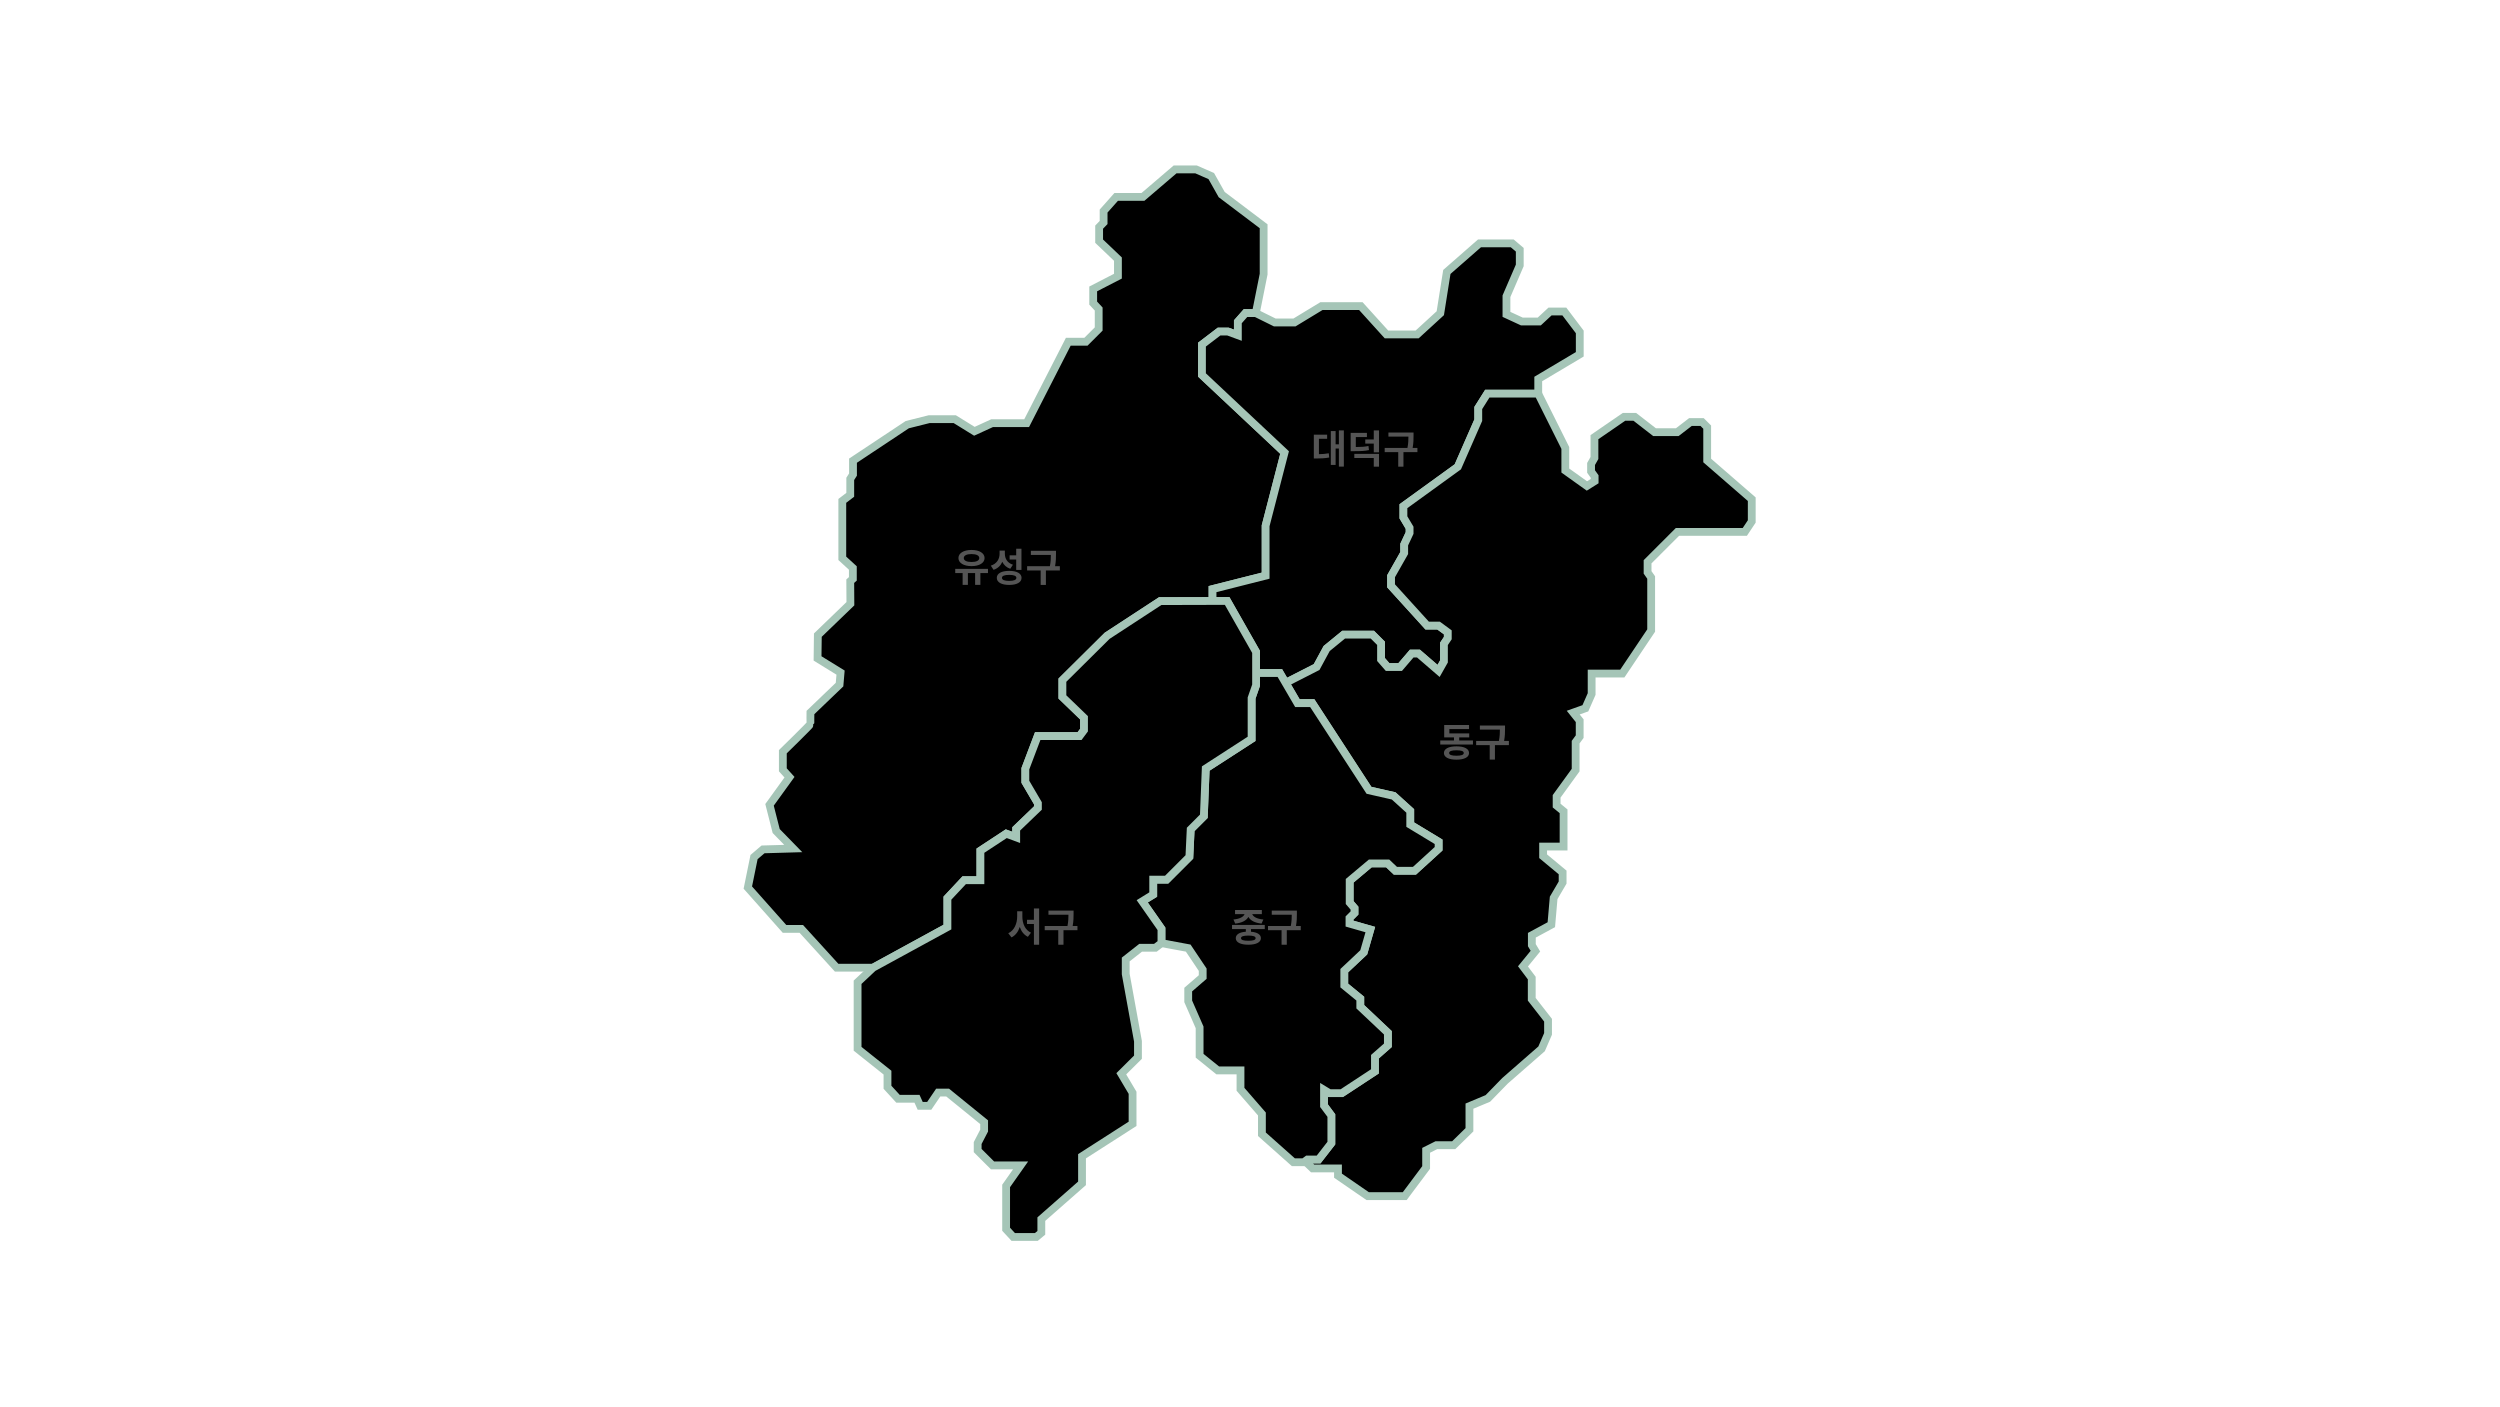
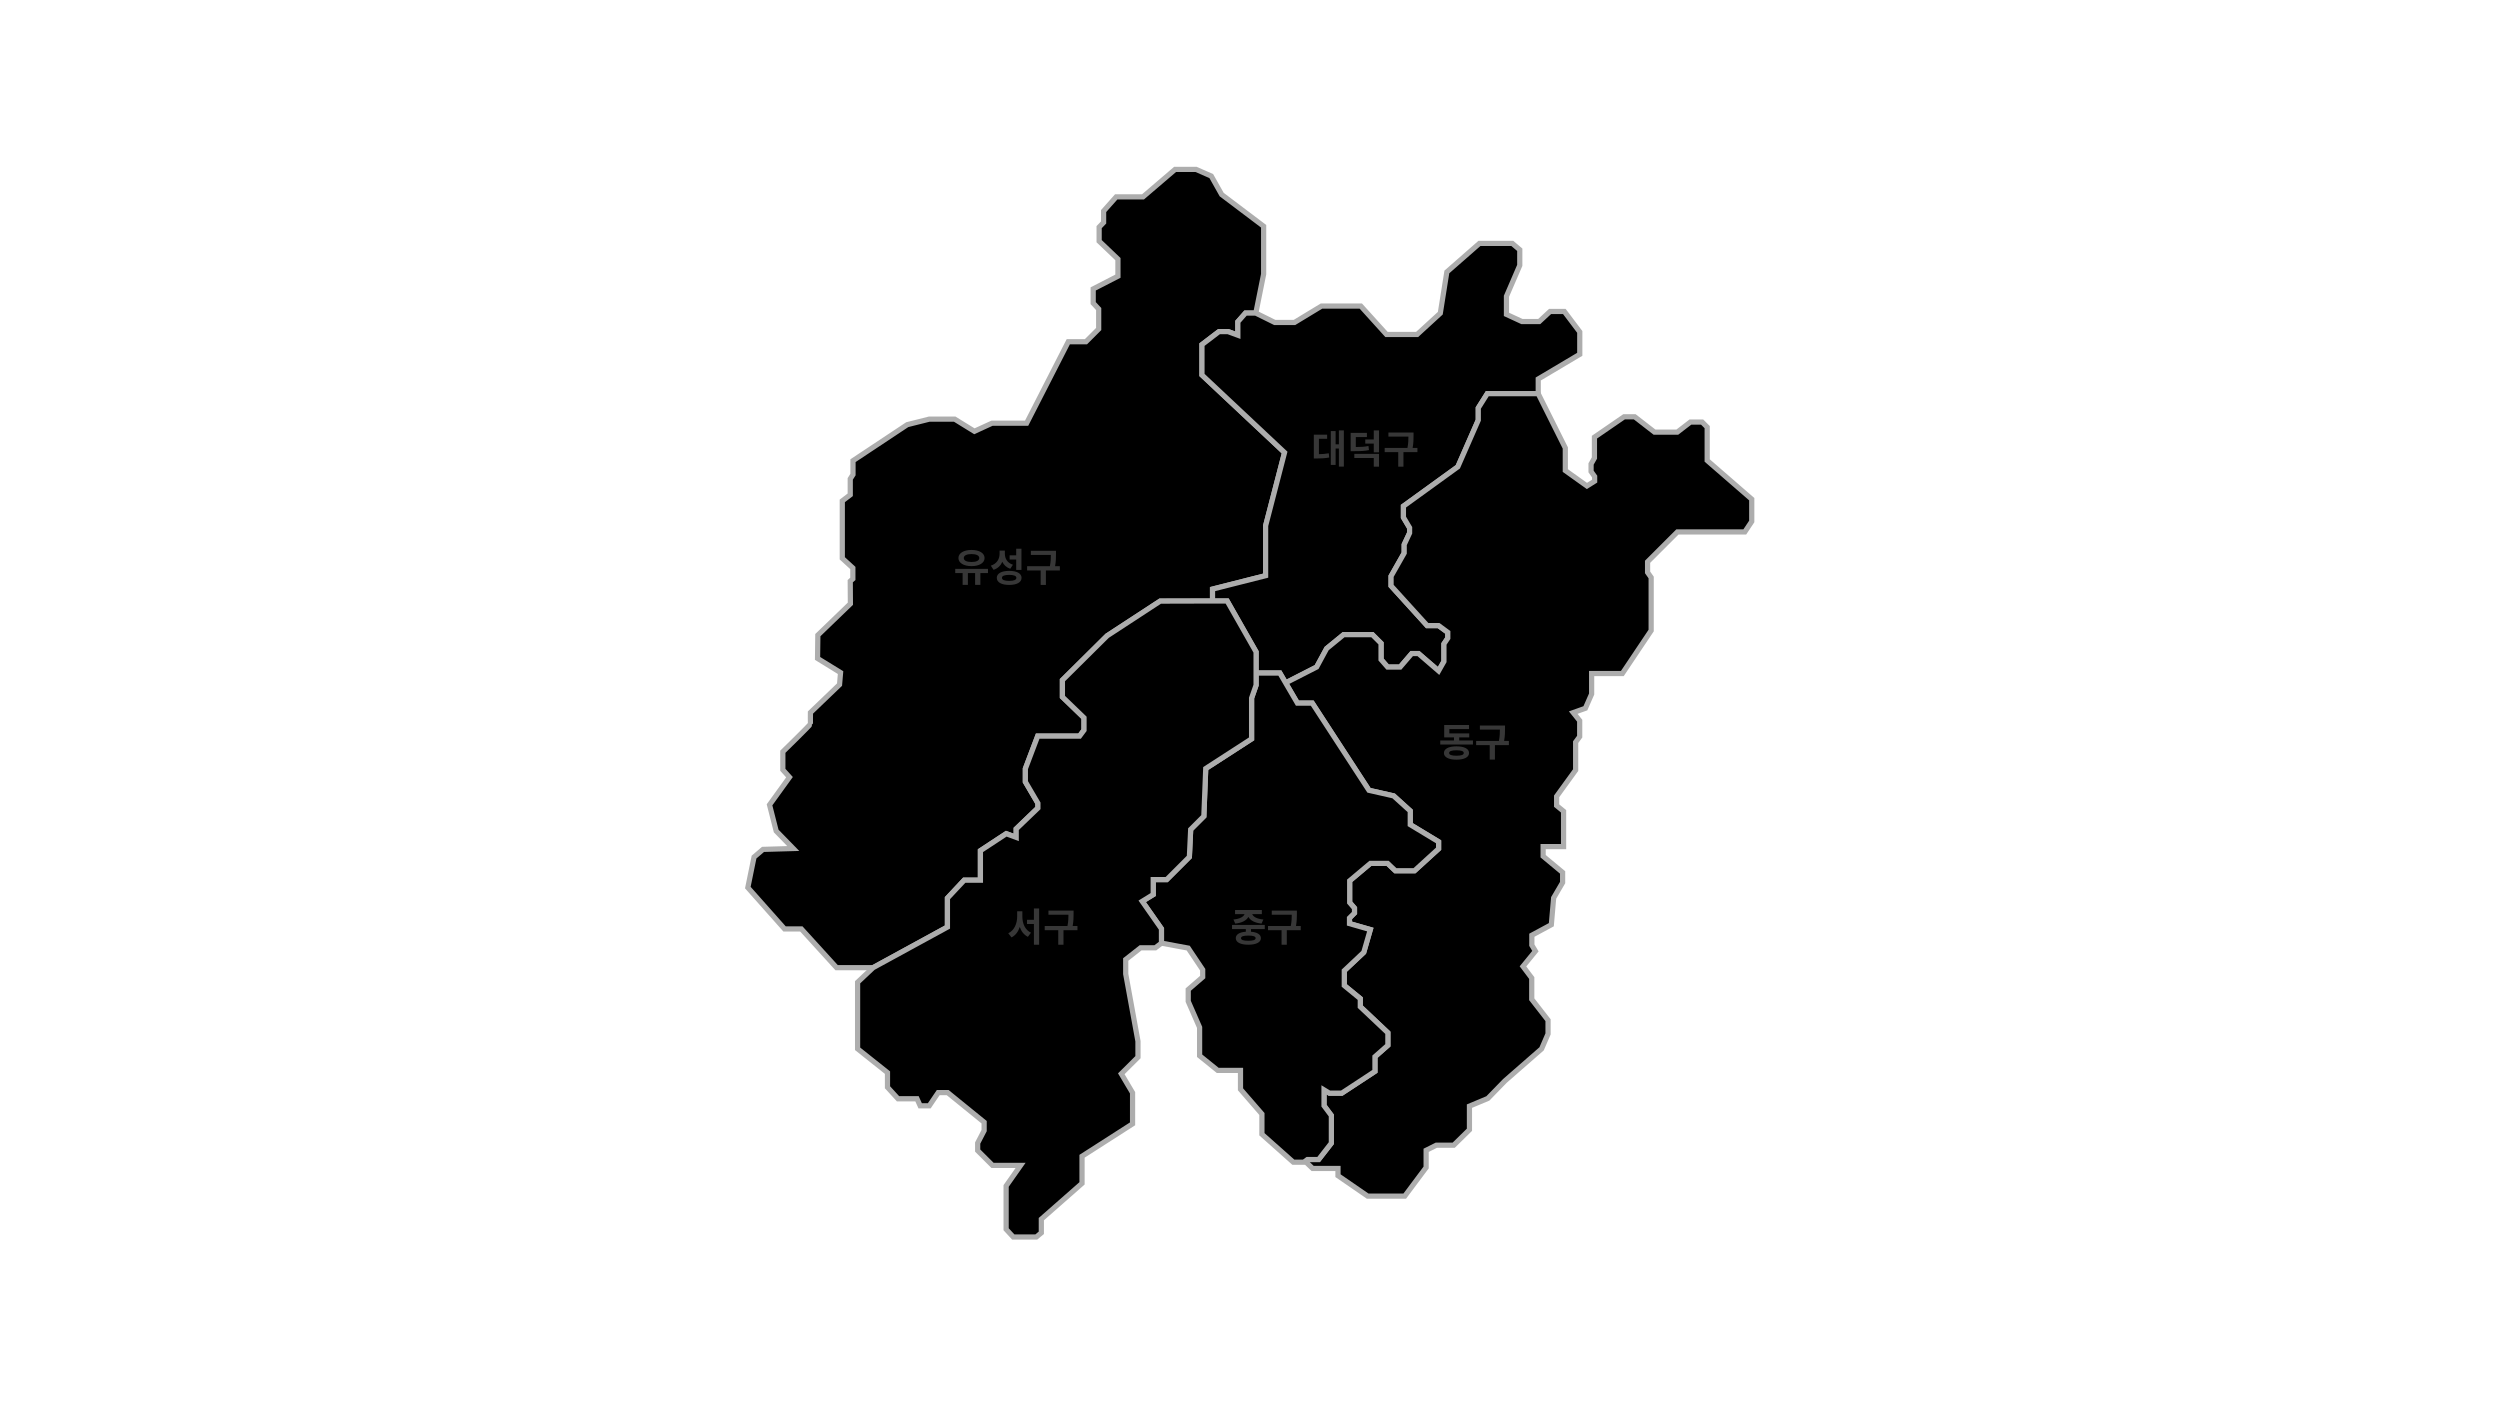
<svg xmlns="http://www.w3.org/2000/svg" viewBox="0 0 1920 1080">
  <defs>
    <style>
      .cls-1 {
-         fill: #555555;
+         fill: #373737;
        font-size: 30px;
        font-weight: bold;
        pointer-events: none;
      }

      

      

      .cls-7 {
        isolation: isolate;
      }

    </style>
  </defs>
  <g class="cls-7">
    <g id="_레이어_1" data-name="레이어 1">
      <g>
        <g class="cls-6">
-           <path stroke="#a5c5b7" stroke-width="6" d="M670.52,743.18h-28l-27.11-29.78h-12.89l-28.19-31.74,4.78-23.44,6.89-5.89,23.22-.67-13.11-13.44-5.11-20.11,15.33-21.22-5.11-5.67v-13.89s21.3-20.78,21.2-21.33,0-8.78,0-8.78l22.35-21.44.78-9.22-17.67-10.89.22-17.89,25-24.11-.11-17.33,2-1.78v-8.33l-8.11-7.44v-44.11l6.11-4.67v-12.22l2.11-3.33v-10.67l41.67-27.65,16.89-4.24h19.56l15.11,9.33,13.56-6.22h26.56l32-62.56h13.56l9.78-9.78v-15.33l-4.22-4.56v-10.89l19-9.78v-13.11l-14.44-13.78v-10.78l3.44-3.56v-8.78l9.67-10.89h20.56l24.67-21.11h16.11l11.67,5.11,8,14.22,32.22,24.33v36.78l-6,29.89h-7.89l-5.89,6.67v10.33l-7.56-2.78h-6.89l-13.11,10v23.33l63.44,59.56-14.56,56.22v38.33l-40.78,10.33v9.22h-40.19l-40.74,26.63-34.37,34.07v12.89l16.59,16v9.48l-3.41,4.59h-32.15l-9.48,25.04v10.07l9.63,16.44v3.7l-16.67,16v6.52l-7.63-2.81-19.85,13.04v22.67h-12.44l-12.89,13.78v22.22l-57.11,31.19Z" />
+           <path stroke="#adadad" stroke-width="4" d="M670.52,743.18h-28l-27.11-29.78h-12.89l-28.19-31.74,4.78-23.44,6.89-5.89,23.22-.67-13.11-13.44-5.11-20.11,15.33-21.22-5.11-5.67v-13.89s21.3-20.78,21.2-21.33,0-8.78,0-8.78l22.35-21.44.78-9.22-17.67-10.89.22-17.89,25-24.11-.11-17.33,2-1.78v-8.33l-8.11-7.44v-44.11l6.11-4.67v-12.22l2.11-3.33v-10.67l41.67-27.65,16.89-4.24h19.56l15.11,9.33,13.56-6.22h26.56l32-62.56h13.56l9.78-9.78v-15.33l-4.22-4.56v-10.89l19-9.78v-13.11l-14.44-13.78v-10.78l3.44-3.56v-8.78l9.67-10.89h20.56l24.67-21.11h16.11l11.67,5.11,8,14.22,32.22,24.33v36.78l-6,29.89h-7.89l-5.89,6.67v10.33l-7.56-2.78h-6.89l-13.11,10v23.33l63.44,59.56-14.56,56.22v38.33l-40.78,10.33v9.22h-40.19l-40.74,26.63-34.37,34.07v12.89l16.59,16v9.48l-3.41,4.59h-32.15l-9.48,25.04v10.07l9.63,16.44v3.7l-16.67,16v6.52l-7.63-2.81-19.85,13.04v22.67h-12.44l-12.89,13.78v22.22l-57.11,31.19Z" />
          <text class="cls-1" transform="translate(732.39 446.55)">
            <tspan x="0" y="0">유성구</tspan>
          </text>
        </g>
      </g>
      <g>
        <g class="cls-4">
-           <polygon stroke="#a5c5b7" stroke-width="6" points="1181.37 302.37 1181.37 291.07 1213.26 272.11 1213.26 254.92 1201.41 239.22 1190.44 239.22 1182.15 246.92 1168.81 246.92 1156.96 241.44 1156.96 227.51 1167.18 203.81 1167.18 191.81 1161.41 186.92 1136.22 186.92 1111.18 208.85 1106.15 240.55 1088.37 256.85 1064.81 256.85 1045.11 235.07 1014.89 235.07 994.15 247.66 979.04 247.66 964.44 240.44 956.55 240.44 950.67 247.11 950.67 257.44 943.11 254.66 936.22 254.66 923.11 264.66 923.11 288 986.55 347.55 972 403.77 972 442.11 931.22 452.44 931.22 461.55 942.44 461.55 964.67 500.66 964.67 516.89 982.93 516.89 987.36 524.49 1011.18 512.33 1018.89 498.11 1031.93 487.44 1054 487.44 1060.67 494.11 1060.67 506.55 1065.7 512.33 1075.33 512.33 1084.22 501.96 1089.41 501.96 1104.85 515.29 1108.96 508.03 1108.96 494.55 1111.93 490.11 1111.93 485.66 1104.85 480.48 1096.07 480.48 1068.37 449.96 1068.37 442.55 1078.44 424.77 1078.44 418.26 1082.59 409.37 1082.59 405.37 1077.85 397.37 1077.85 388.77 1119.63 358.55 1135.33 322.7 1135.33 313.37 1142.26 302.37 1181.37 302.37" />
+           <polygon stroke="#adadad" stroke-width="4" points="1181.37 302.37 1181.37 291.07 1213.26 272.11 1213.26 254.92 1201.41 239.22 1190.44 239.22 1182.15 246.92 1168.81 246.92 1156.96 241.44 1156.96 227.51 1167.18 203.81 1167.18 191.81 1161.41 186.92 1136.22 186.92 1111.18 208.85 1106.15 240.55 1088.37 256.85 1064.81 256.85 1045.11 235.07 1014.89 235.07 994.15 247.66 979.04 247.66 964.44 240.44 956.55 240.44 950.67 247.11 950.67 257.44 943.11 254.66 936.22 254.66 923.11 264.66 923.11 288 986.55 347.55 972 403.77 972 442.11 931.22 452.44 931.22 461.55 942.44 461.55 964.67 500.66 964.67 516.89 982.93 516.89 987.36 524.49 1011.18 512.33 1018.89 498.11 1031.93 487.44 1054 487.44 1060.67 494.11 1060.67 506.55 1065.7 512.33 1075.33 512.33 1084.22 501.96 1089.41 501.96 1104.85 515.29 1108.96 508.03 1108.96 494.55 1111.93 490.11 1111.93 485.66 1104.85 480.48 1096.07 480.48 1068.37 449.96 1068.37 442.55 1078.44 424.77 1078.44 418.26 1082.59 409.37 1082.59 405.37 1077.85 397.37 1077.85 388.77 1119.63 358.55 1135.33 322.7 1135.33 313.37 1142.26 302.37 1181.37 302.37" />
          <text class="cls-1" transform="translate(1007 355.71)">
            <tspan x="0" y="0">대덕구</tspan>
          </text>
        </g>
      </g>
      <g>
        <g class="cls-3">
-           <polygon stroke="#a5c5b7" stroke-width="6" points="1002.3 891.8 1008.09 897.37 1027.57 897.37 1027.57 902.92 1050.38 918.63 1078.83 918.63 1095.27 896.63 1095.27 883.44 1103.12 879.51 1116.46 879.51 1128.53 867.66 1128.53 849.51 1142.68 843.59 1155.79 830.11 1183.94 805.51 1188.9 794.03 1188.9 783.51 1176.38 767.44 1176.38 751.14 1169.64 742.18 1179.2 730.48 1176.46 725.89 1176.46 718.26 1191.42 710.18 1193.2 689.59 1200.09 677.81 1200.09 670.03 1185.12 657.59 1185.12 650.18 1200.83 650.18 1200.83 623.07 1195.49 618.7 1195.49 611.59 1210.09 591.44 1210.09 569.96 1213.2 565.74 1213.2 553.51 1208.23 547.29 1217.57 543.96 1222.38 533 1222.38 517.29 1245.94 517.29 1268.09 484.26 1268.09 443.51 1265.34 439.59 1265.34 431.44 1288.27 408.51 1340.01 408.51 1345.34 400.48 1345.34 383.37 1311.12 353.66 1311.12 328.03 1307.23 324.14 1298.23 324.14 1288.16 331.89 1270.68 331.89 1255.49 320.11 1247.27 320.11 1224.53 335.74 1224.53 351.74 1221.94 356.33 1221.94 362.11 1224.68 365.96 1224.68 369.51 1218.75 373.22 1202.16 361.37 1202.16 344.03 1181.34 302.33 1142.23 302.33 1135.31 313.33 1135.31 322.66 1119.6 358.51 1077.83 388.74 1077.83 397.33 1082.57 405.33 1082.57 409.33 1078.42 418.22 1078.42 424.74 1068.34 442.51 1068.34 449.92 1096.05 480.44 1104.83 480.44 1111.9 485.63 1111.9 490.07 1108.94 494.51 1108.94 508 1104.83 515.26 1089.38 501.92 1084.2 501.92 1075.31 512.29 1065.68 512.29 1060.64 506.51 1060.64 494.07 1053.97 487.4 1031.9 487.4 1018.86 498.07 1011.16 512.29 987.33 524.45 996.38 539.97 1007.79 539.97 1051.34 606.92 1070.31 611.22 1083.05 622.77 1083.05 633.29 1104.83 646.48 1104.83 651.81 1086.31 668.7 1071.64 668.7 1065.72 663.07 1052.38 663.07 1036.53 676.4 1036.53 693.14 1040.23 697.44 1040.23 701.14 1036.38 705 1036.38 709.29 1052.38 713.89 1047.34 731.37 1032.38 745.44 1032.38 756.85 1044.68 766.92 1044.68 773.14 1065.86 793.14 1065.86 802.77 1055.94 811.51 1055.94 822.77 1030.46 839.51 1020.97 839.51 1016.83 837 1016.83 849.14 1022.46 856.7 1022.46 877.89 1012.68 890.48 1004.09 890.48 1002.3 891.8" />
+           <polygon stroke="#adadad" stroke-width="4" points="1002.3 891.8 1008.09 897.37 1027.57 897.37 1027.57 902.92 1050.38 918.63 1078.83 918.63 1095.27 896.63 1095.27 883.44 1103.12 879.51 1116.46 879.51 1128.53 867.66 1128.53 849.51 1142.68 843.59 1155.79 830.11 1183.94 805.51 1188.9 794.03 1188.9 783.51 1176.38 767.44 1176.38 751.14 1169.64 742.18 1179.2 730.48 1176.46 725.89 1176.46 718.26 1191.42 710.18 1193.2 689.59 1200.09 677.81 1200.09 670.03 1185.12 657.59 1185.12 650.18 1200.83 650.18 1200.83 623.07 1195.49 618.7 1195.49 611.59 1210.09 591.44 1210.09 569.96 1213.2 565.74 1213.2 553.51 1208.23 547.29 1217.57 543.96 1222.38 533 1222.38 517.29 1245.94 517.29 1268.09 484.26 1268.09 443.51 1265.34 439.59 1265.34 431.44 1288.27 408.51 1340.01 408.51 1345.34 400.48 1345.34 383.37 1311.12 353.66 1311.12 328.03 1307.23 324.14 1298.23 324.14 1288.16 331.89 1270.68 331.89 1255.49 320.11 1247.27 320.11 1224.53 335.74 1224.53 351.74 1221.94 356.33 1221.94 362.11 1224.68 365.96 1224.68 369.51 1218.75 373.22 1202.16 361.37 1202.16 344.03 1181.34 302.33 1142.23 302.33 1135.31 313.33 1135.31 322.66 1119.6 358.51 1077.83 388.74 1077.83 397.33 1082.57 405.33 1082.57 409.33 1078.42 418.22 1078.42 424.74 1068.34 442.51 1068.34 449.92 1096.05 480.44 1104.83 480.44 1111.9 485.63 1111.9 490.07 1108.94 494.51 1108.94 508 1104.83 515.26 1089.38 501.92 1084.2 501.92 1075.31 512.29 1065.68 512.29 1060.64 506.51 1060.64 494.07 1053.97 487.4 1031.9 487.4 1018.86 498.07 1011.16 512.29 987.33 524.45 996.38 539.97 1007.79 539.97 1051.34 606.92 1070.31 611.22 1083.05 622.77 1083.05 633.29 1104.83 646.48 1104.83 651.81 1086.31 668.7 1071.64 668.7 1065.72 663.07 1052.38 663.07 1036.53 676.4 1036.53 693.14 1040.23 697.44 1040.23 701.14 1036.38 705 1036.38 709.29 1052.38 713.89 1047.34 731.37 1032.38 745.44 1032.38 756.85 1044.68 766.92 1044.68 773.14 1065.86 793.14 1065.86 802.77 1055.94 811.51 1055.94 822.77 1030.46 839.51 1020.97 839.51 1016.83 837 1016.83 849.14 1022.46 856.7 1022.46 877.89 1012.68 890.48 1004.09 890.48 1002.3 891.8" />
          <text class="cls-1" transform="translate(1104.85 580.72)">
            <tspan x="0" y="0">동구</tspan>
          </text>
        </g>
      </g>
      <g>
        <g class="cls-2">
-           <polygon stroke="#a5c5b7" stroke-width="6" points="964.67 516.89 982.93 516.89 996.41 540.01 1007.81 540.01 1051.37 606.96 1070.33 611.26 1083.07 622.81 1083.07 633.33 1104.85 646.51 1104.85 651.85 1086.33 668.74 1071.67 668.74 1065.74 663.11 1052.41 663.11 1036.55 676.44 1036.55 693.18 1040.26 697.48 1040.26 701.18 1036.41 705.03 1036.41 709.33 1052.41 713.92 1047.37 731.4 1032.41 745.48 1032.41 756.89 1044.7 766.96 1044.7 773.18 1065.89 793.18 1065.89 802.81 1055.96 811.55 1055.96 822.81 1030.48 839.55 1021 839.55 1016.85 837.03 1016.85 849.18 1022.48 856.74 1022.48 877.92 1012.7 890.51 1004.11 890.51 1001.3 892.59 993.3 892.59 969.15 871.11 969.15 855.55 952.7 836.59 952.7 822.07 935.22 822.07 921.3 810.81 921.3 789.03 912.55 769.03 912.55 760 923.67 750.37 923.67 744.74 912.55 728.14 892 724.33 892 713.33 877.22 692.22 885.67 687 885.67 675.55 896 675.55 913.44 658.11 914.44 637 924.55 626.89 926 590.22 961.22 567.44 961.22 536.11 964.67 526.22 964.67 516.89" />
+           <polygon stroke="#adadad" stroke-width="4" points="964.67 516.89 982.93 516.89 996.41 540.01 1007.81 540.01 1051.37 606.96 1070.33 611.26 1083.07 622.81 1083.07 633.33 1104.85 646.51 1104.85 651.85 1086.33 668.74 1071.67 668.74 1065.74 663.11 1052.41 663.11 1036.55 676.44 1036.55 693.18 1040.26 697.48 1040.26 701.18 1036.41 705.03 1036.41 709.33 1052.41 713.92 1047.37 731.4 1032.41 745.48 1032.41 756.89 1044.7 766.96 1044.7 773.18 1065.89 793.18 1065.89 802.81 1055.96 811.55 1055.96 822.81 1030.48 839.55 1021 839.55 1016.85 837.03 1016.85 849.18 1022.48 856.74 1022.48 877.92 1012.7 890.51 1004.11 890.51 1001.3 892.59 993.3 892.59 969.15 871.11 969.15 855.55 952.7 836.59 952.7 822.07 935.22 822.07 921.3 810.81 921.3 789.03 912.55 769.03 912.55 760 923.67 750.37 923.67 744.74 912.55 728.14 892 724.33 892 713.33 877.22 692.22 885.67 687 885.67 675.55 896 675.55 913.44 658.11 914.44 637 924.55 626.89 926 590.22 961.22 567.44 961.22 536.11 964.67 526.22 964.67 516.89" />
          <text class="cls-1" transform="translate(945 722.87)">
            <tspan x="0" y="0">중구</tspan>
          </text>
        </g>
      </g>
      <g>
        <g class="cls-5">
-           <polygon stroke="#a5c5b7" stroke-width="6" points="670.52 743.18 658.63 754.37 658.63 805.48 681.59 823.77 681.59 835.03 689.67 843.85 704.26 843.85 706.7 849.26 713.67 849.26 720.55 839.11 727.81 839.11 755.81 861.85 755.81 868.29 750.85 877.85 750.85 883.63 762.26 895.03 783.81 895.03 772.7 910.81 772.7 944.07 778.18 950 795.89 950 799.74 946.81 799.74 936.29 831 908.81 831 888 869.81 863.11 869.81 839.26 861.15 824.66 873.96 811.92 873.96 799.7 864.55 748 864.55 736.89 876 727.89 887.33 727.89 892 724.33 892 713.33 877.22 692.22 885.67 687 885.67 675.55 896 675.55 913.44 658.11 914.44 637 924.55 626.89 926 590.22 961.22 567.44 961.22 536.11 964.67 526.22 964.67 500.66 942.44 461.55 931.22 461.55 891.04 461.66 850.3 488.29 815.93 522.37 815.93 535.26 832.52 551.26 832.52 560.74 829.11 565.33 796.96 565.33 787.48 590.37 787.48 600.44 797.11 616.89 797.11 620.59 780.44 636.59 780.44 643.11 772.81 640.29 752.96 653.33 752.96 676 740.52 676 727.63 689.77 727.63 712 670.52 743.18" />
+           <polygon stroke="#adadad" stroke-width="4" points="670.52 743.18 658.63 754.37 658.63 805.48 681.59 823.77 681.59 835.03 689.67 843.85 704.26 843.85 706.7 849.26 713.67 849.26 720.55 839.11 727.81 839.11 755.81 861.85 755.81 868.29 750.85 877.85 750.85 883.63 762.26 895.03 783.81 895.03 772.7 910.81 772.7 944.07 778.18 950 795.89 950 799.74 946.81 799.74 936.29 831 908.81 831 888 869.81 863.11 869.81 839.26 861.15 824.66 873.96 811.92 873.96 799.7 864.55 748 864.55 736.89 876 727.89 887.33 727.89 892 724.33 892 713.33 877.22 692.22 885.67 687 885.67 675.55 896 675.55 913.44 658.11 914.44 637 924.55 626.89 926 590.22 961.22 567.44 961.22 536.11 964.67 526.22 964.67 500.66 942.44 461.55 931.22 461.55 891.04 461.66 850.3 488.29 815.93 522.37 815.93 535.26 832.52 551.26 832.52 560.74 829.11 565.33 796.96 565.33 787.48 590.37 787.48 600.44 797.11 616.89 797.11 620.59 780.44 636.59 780.44 643.11 772.81 640.29 752.96 653.33 752.96 676 740.52 676 727.63 689.77 727.63 712 670.52 743.18" />
          <text class="cls-1" transform="translate(773.5 722.87)">
            <tspan x="0" y="0">서구</tspan>
          </text>
        </g>
      </g>
    </g>
  </g>
</svg>
